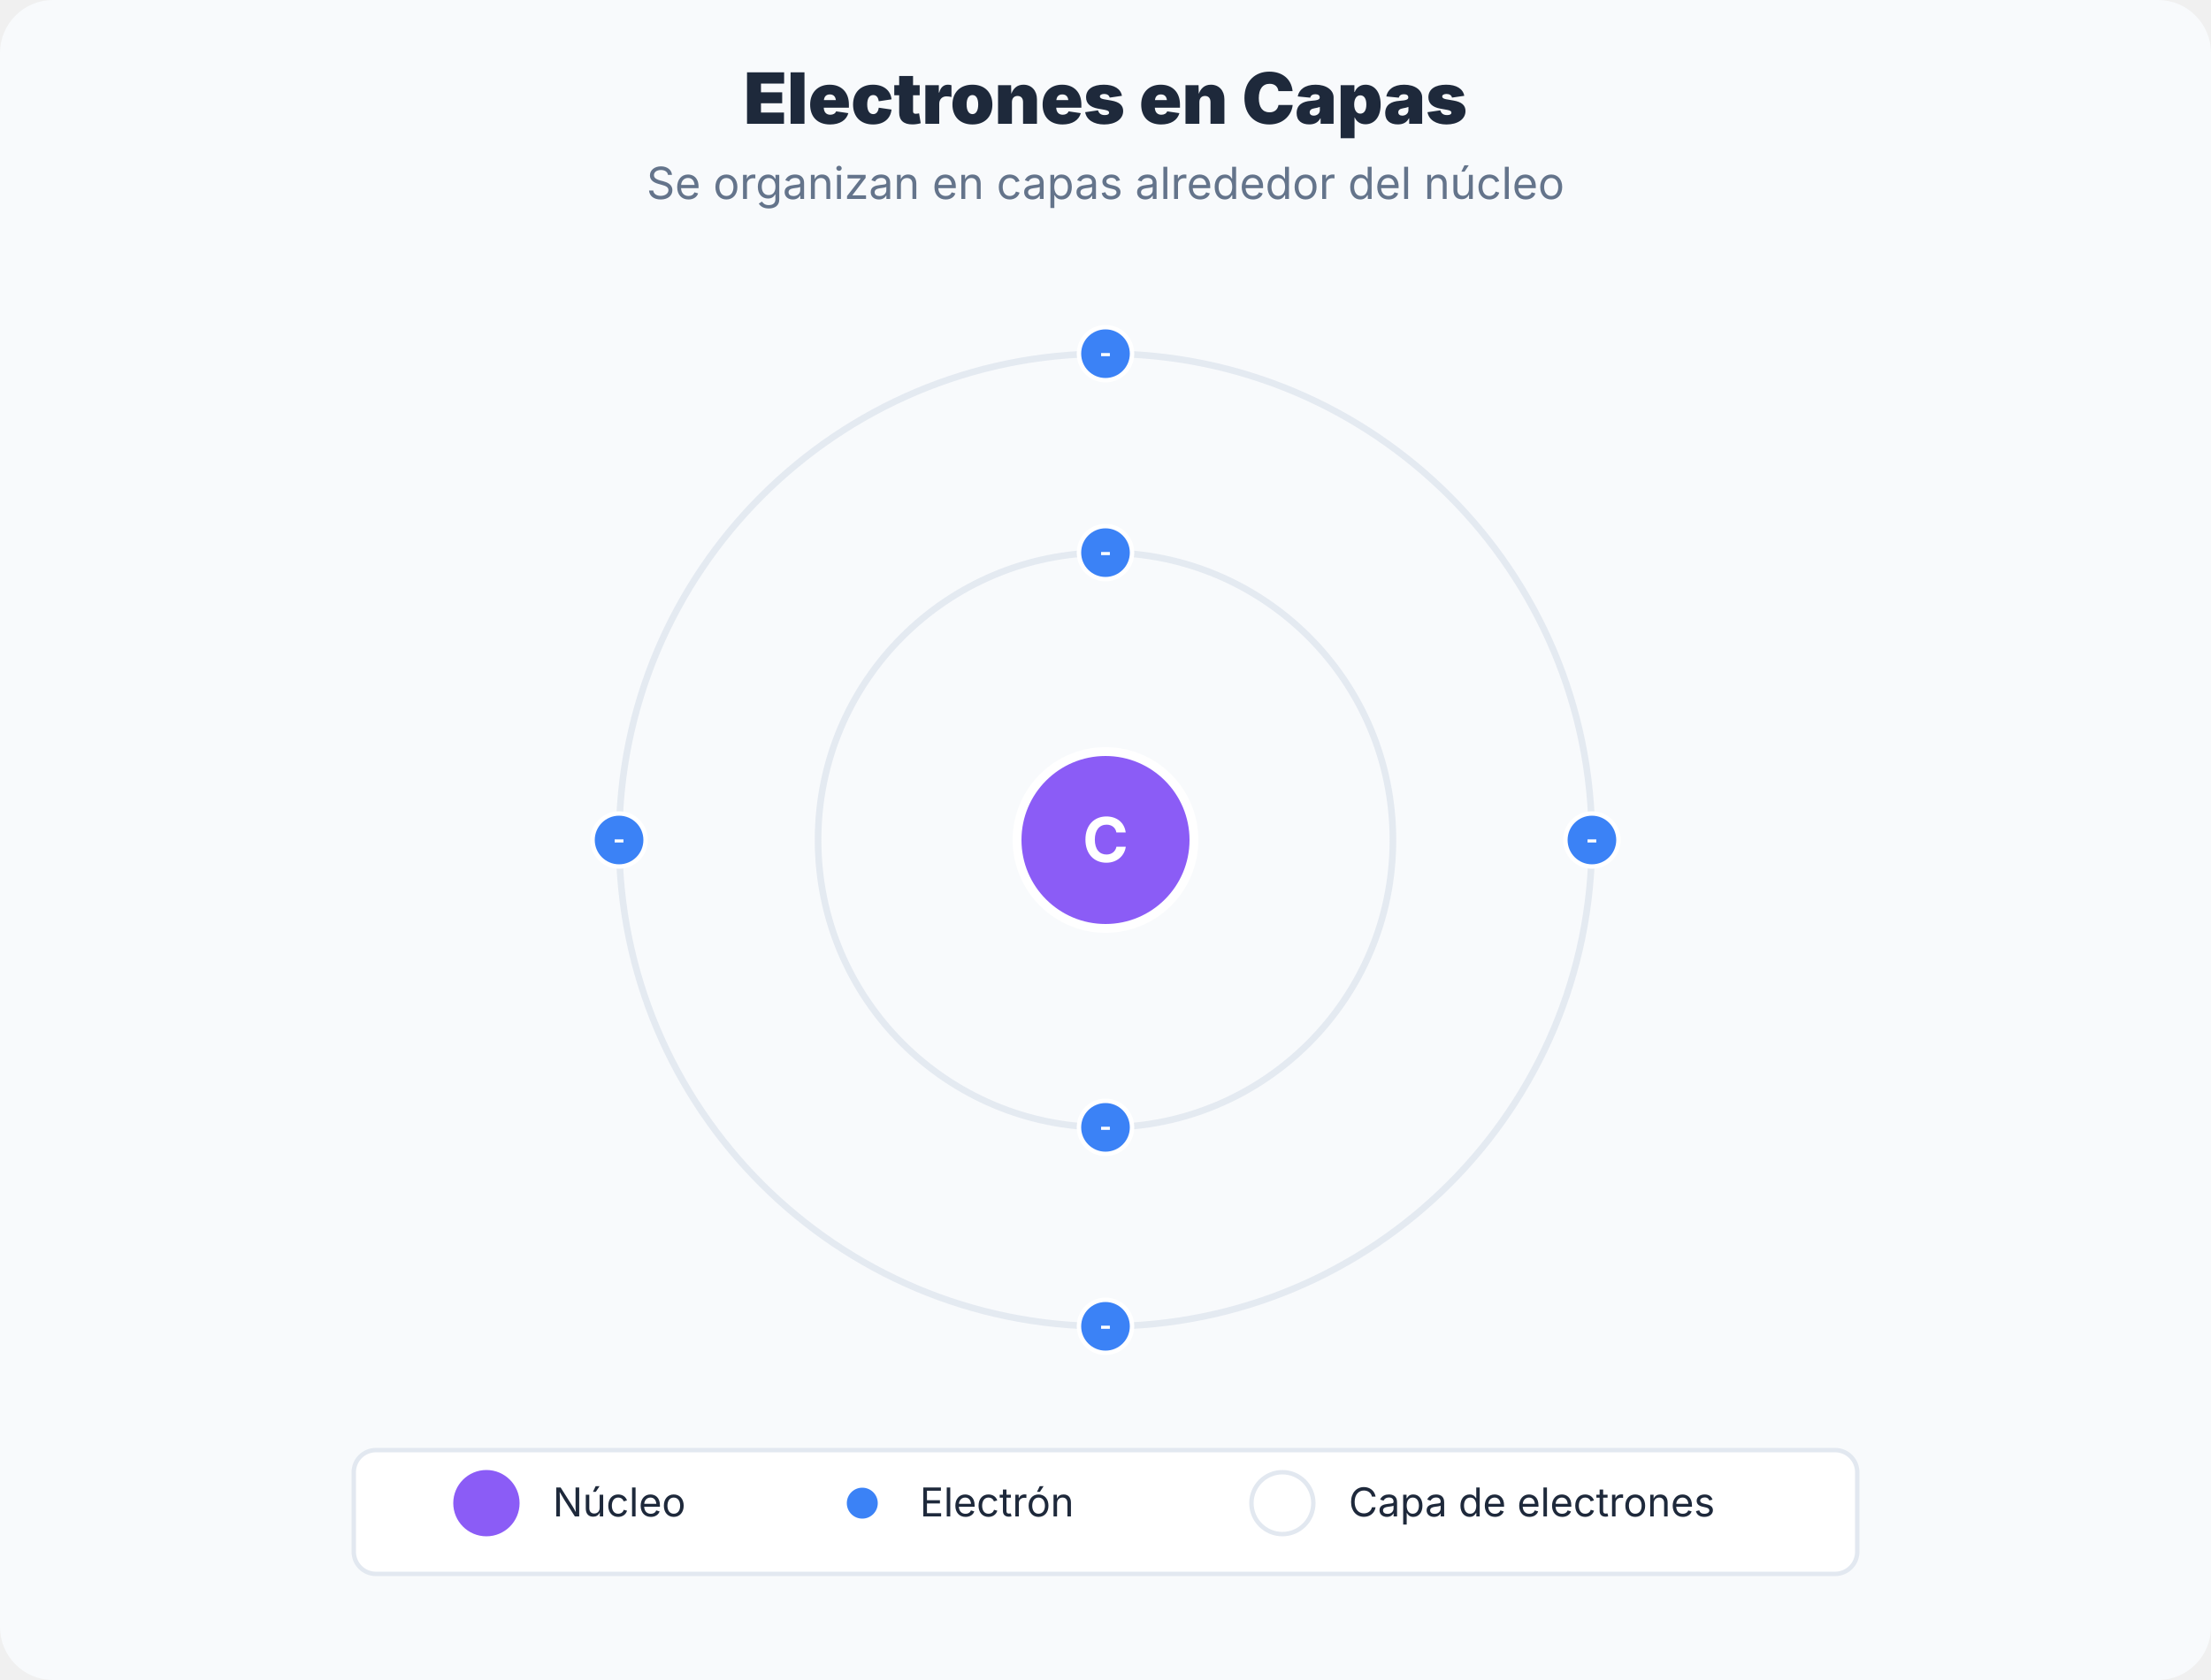
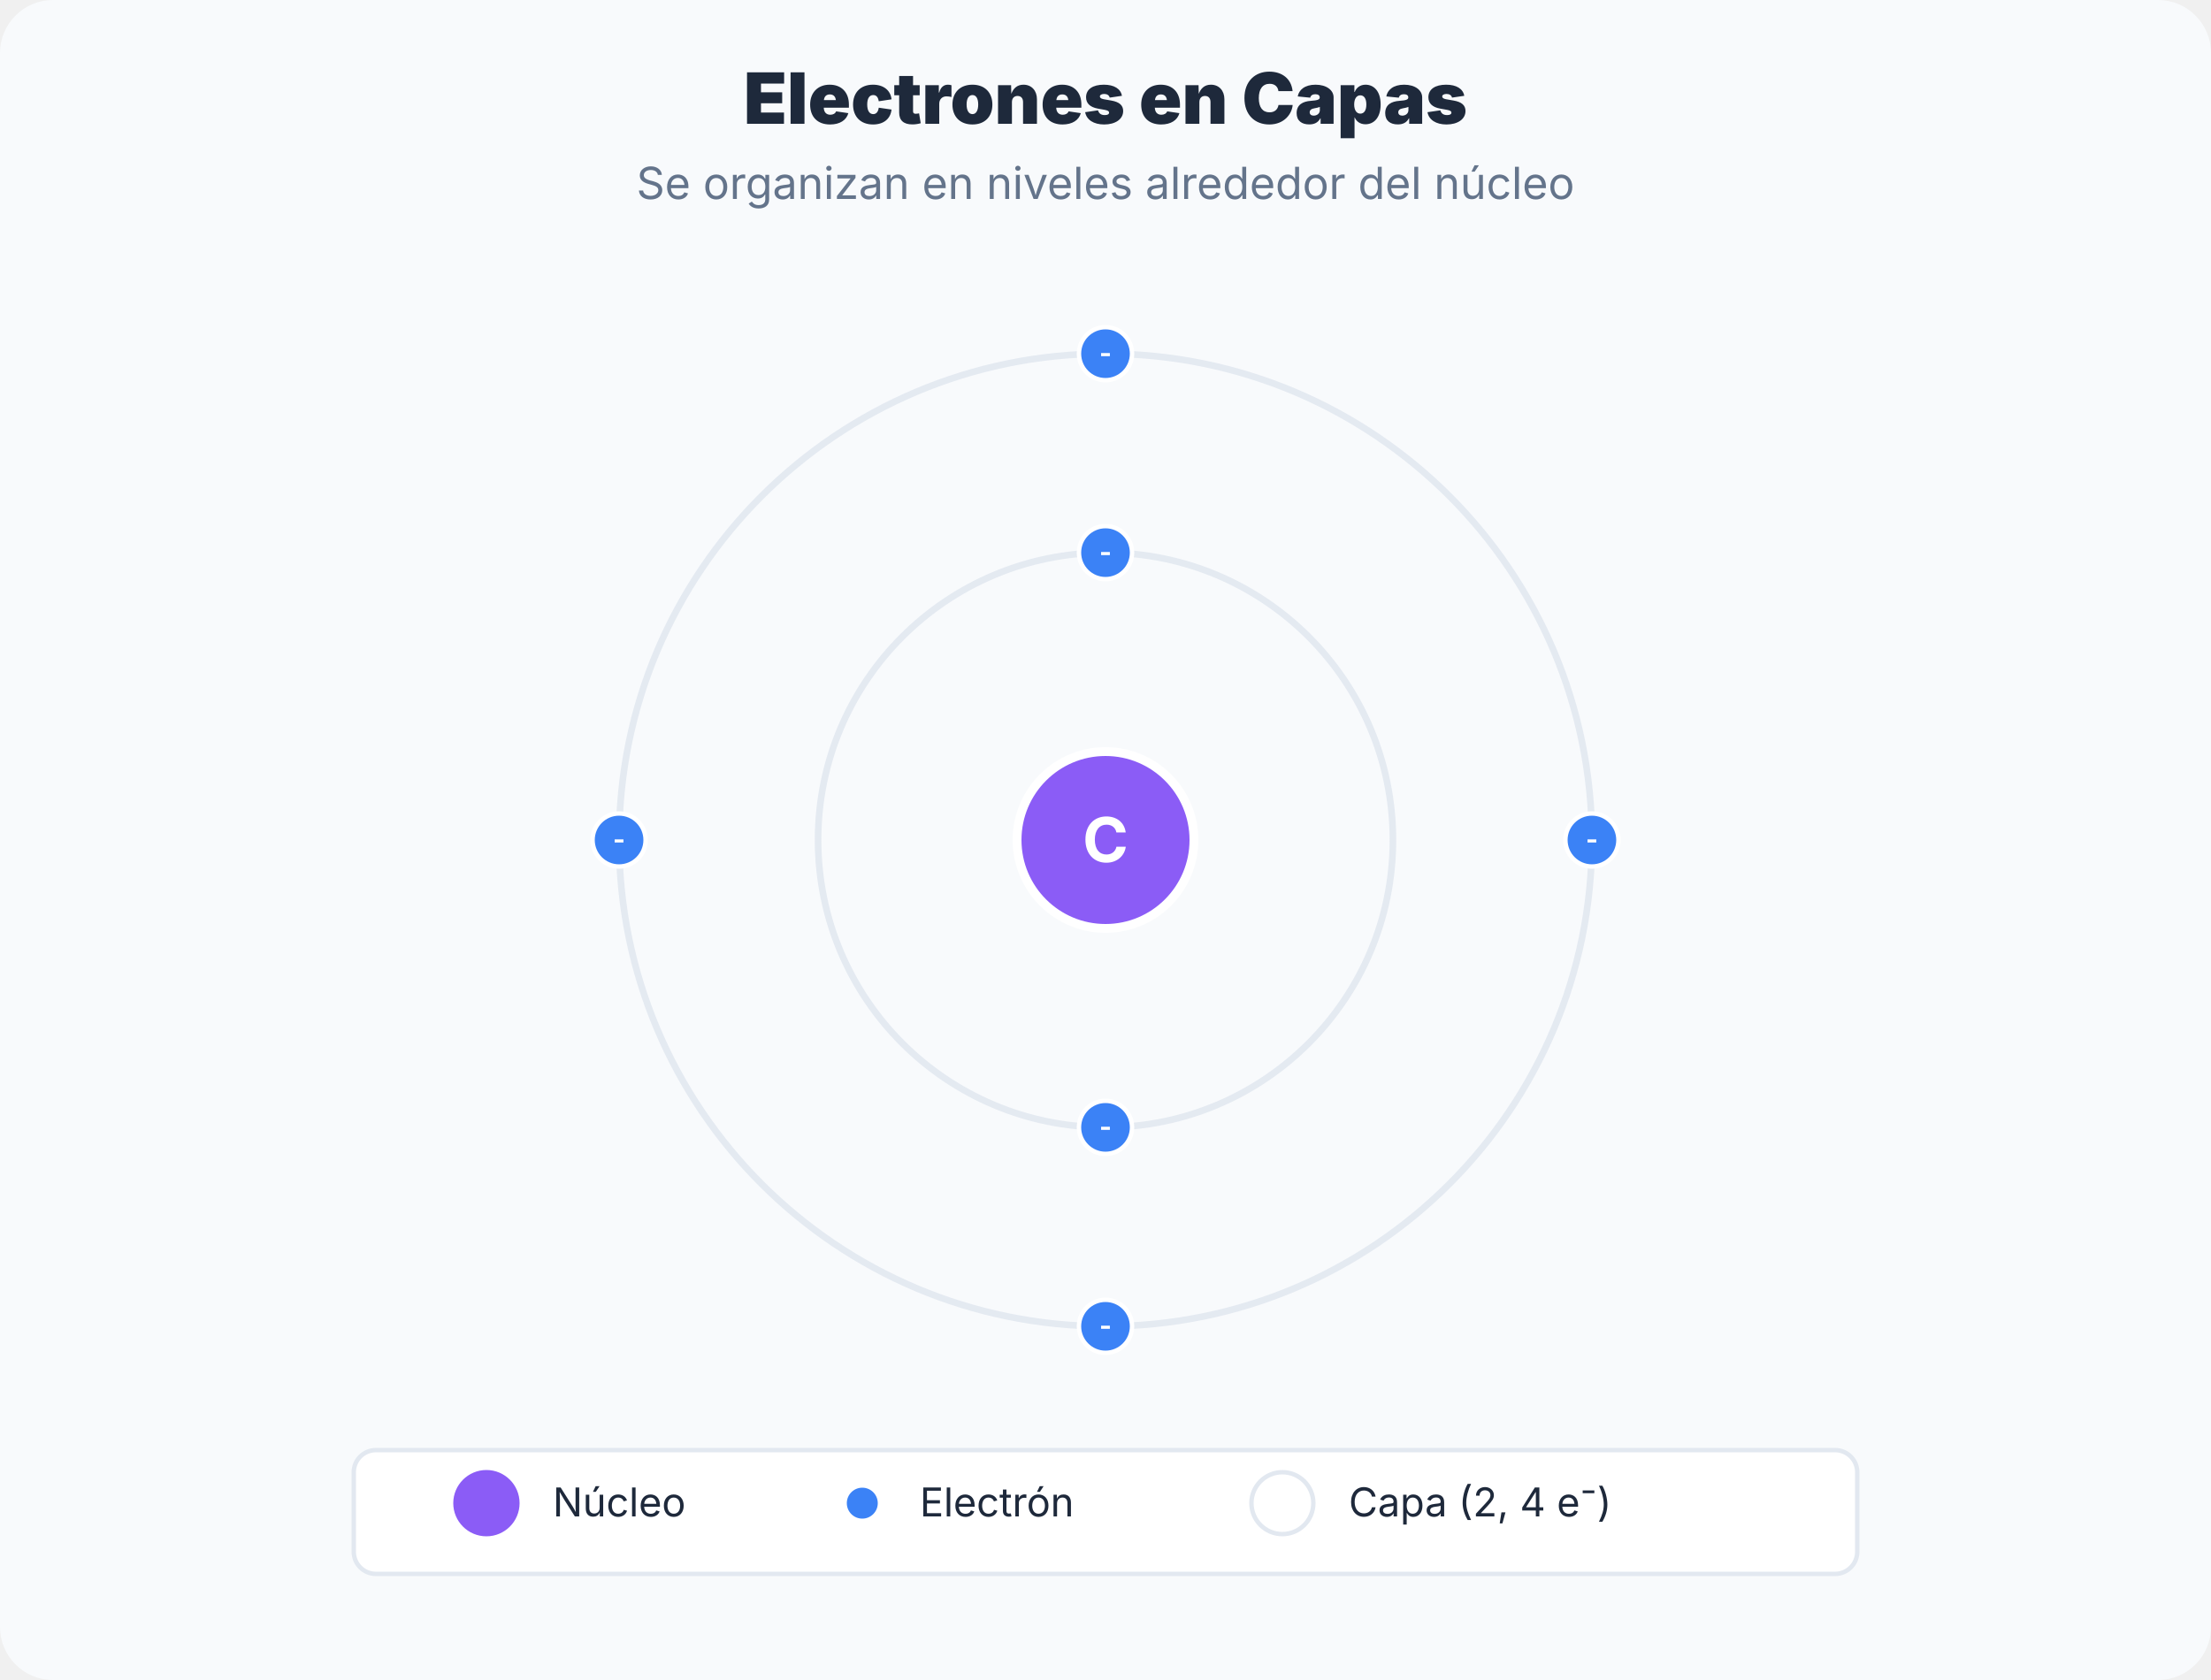
<svg xmlns="http://www.w3.org/2000/svg" viewBox="0 0 500 380">
  <rect width="500" height="380" fill="#f8fafc" rx="12" />
  <text x="250.0" y="28" font-family="Inter, sans-serif" font-size="16" font-weight="900" fill="#1e293b" text-anchor="middle">Electrones en Capas</text>
-   <text x="250.0" y="45" font-family="Inter, sans-serif" font-size="10" fill="#64748b" text-anchor="middle">Se organizan en capas alrededor del núcleo</text>
+   <text x="250.0" y="45" font-family="Inter, sans-serif" font-size="10" fill="#64748b" text-anchor="middle">Se organizan en niveles alrededor del núcleo</text>
  <circle cx="250" cy="190" r="20" fill="#8b5cf6" stroke="white" stroke-width="2" />
  <text x="250" y="195" font-family="Inter, sans-serif" font-size="14" font-weight="bold" fill="white" text-anchor="middle">C</text>
  <circle cx="250" cy="190" r="65" fill="none" stroke="#e2e8f0" stroke-width="1.5" opacity="0.9" />
  <circle cx="250.0" cy="125.0" r="6" fill="#3b82f6" stroke="white" stroke-width="1" />
  <text x="250.0" y="127.0" font-family="Inter, sans-serif" font-size="6" font-weight="bold" fill="white" text-anchor="middle">-</text>
  <circle cx="250.0" cy="255.0" r="6" fill="#3b82f6" stroke="white" stroke-width="1" />
  <text x="250.0" y="257.0" font-family="Inter, sans-serif" font-size="6" font-weight="bold" fill="white" text-anchor="middle">-</text>
  <circle cx="250" cy="190" r="110" fill="none" stroke="#e2e8f0" stroke-width="1.5" opacity="0.9" />
  <circle cx="250.0" cy="80.0" r="6" fill="#3b82f6" stroke="white" stroke-width="1" />
  <text x="250.0" y="82.0" font-family="Inter, sans-serif" font-size="6" font-weight="bold" fill="white" text-anchor="middle">-</text>
  <circle cx="360.0" cy="190.0" r="6" fill="#3b82f6" stroke="white" stroke-width="1" />
  <text x="360.0" y="192.0" font-family="Inter, sans-serif" font-size="6" font-weight="bold" fill="white" text-anchor="middle">-</text>
  <circle cx="250.0" cy="300.0" r="6" fill="#3b82f6" stroke="white" stroke-width="1" />
  <text x="250.0" y="302.0" font-family="Inter, sans-serif" font-size="6" font-weight="bold" fill="white" text-anchor="middle">-</text>
  <circle cx="140.0" cy="190.0" r="6" fill="#3b82f6" stroke="white" stroke-width="1" />
  <text x="140.0" y="192.0" font-family="Inter, sans-serif" font-size="6" font-weight="bold" fill="white" text-anchor="middle">-</text>
  <rect x="80" y="328" width="340" height="28" rx="5" fill="white" stroke="#e2e8f0" stroke-width="1" />
  <circle cx="110" cy="340" r="8" fill="#8b5cf6" stroke="white" stroke-width="1" />
  <text x="125" y="343" font-family="Inter, sans-serif" font-size="9" fill="#1e293b">Núcleo</text>
  <circle cx="195" cy="340" r="4" fill="#3b82f6" stroke="white" stroke-width="1" />
  <text x="208" y="343" font-family="Inter, sans-serif" font-size="9" fill="#1e293b">Electrón</text>
  <circle cx="290" cy="340" r="7" fill="none" stroke="#e2e8f0" stroke-width="1" />
-   <text x="305" y="343" font-family="Inter, sans-serif" font-size="9" fill="#1e293b">Capa de electrones</text>
+   <text x="305" y="343" font-family="Inter, sans-serif" font-size="9" fill="#1e293b">Capa (2, 4 e⁻)</text>
</svg>
